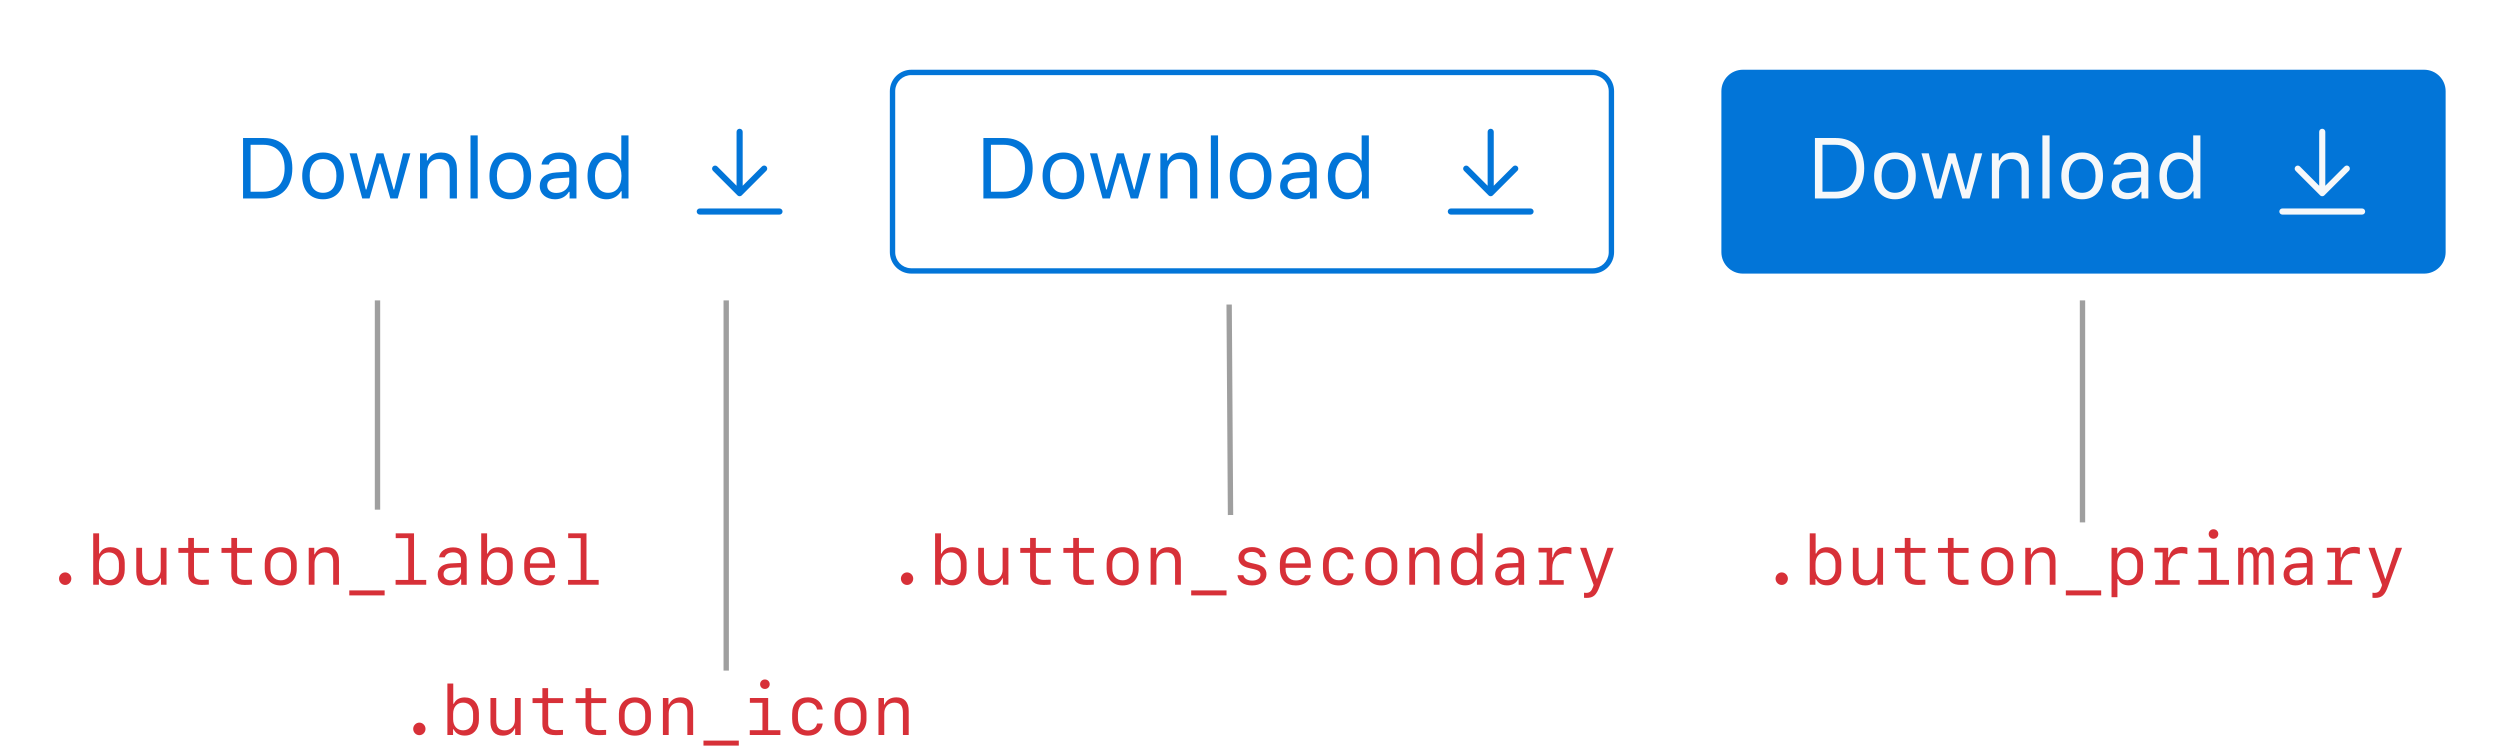
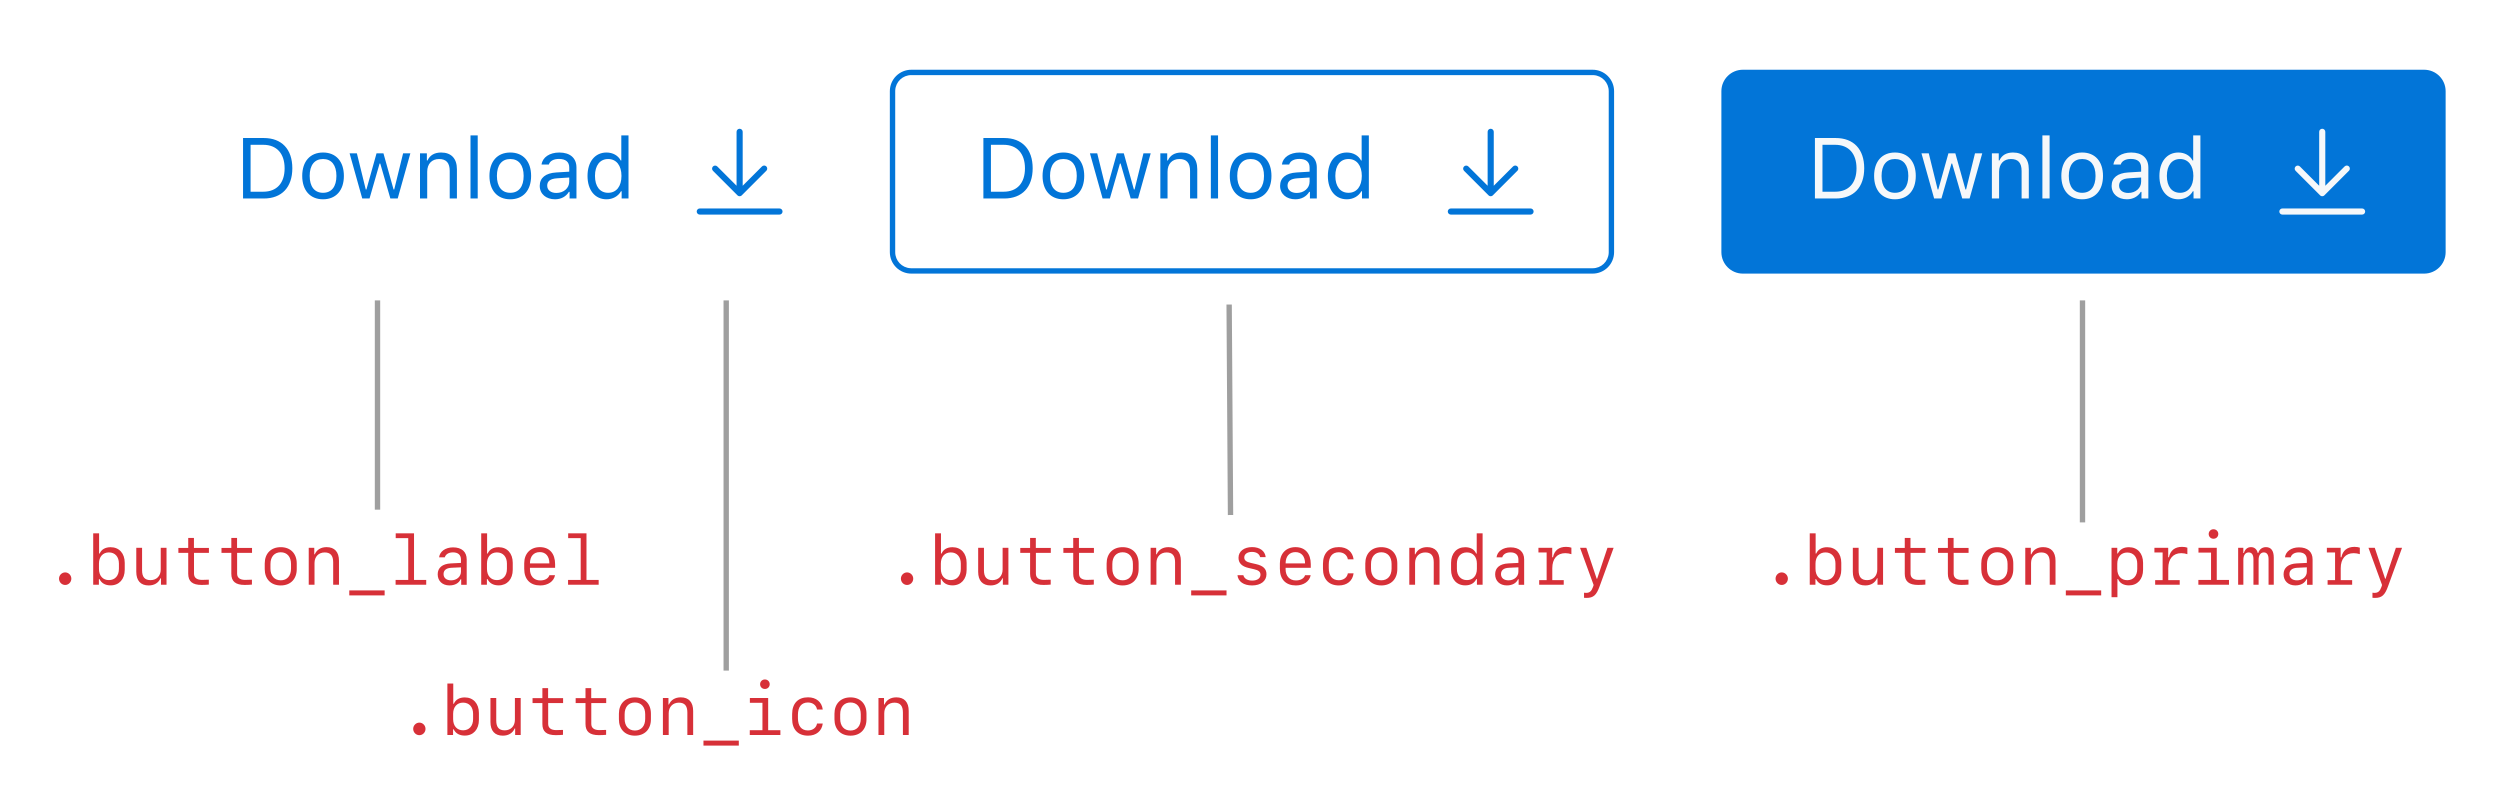
- <svg xmlns="http://www.w3.org/2000/svg" width="466" height="139">
+ <svg xmlns="http://www.w3.org/2000/svg" width="466" height="149">
  <g transform="translate(11 13)" fill="none" fill-rule="evenodd">
    <path d="M285.862 0a3.995 3.995 0 014.004 3.995v30.01A3.992 3.992 0 01285.862 38H158.87a3.995 3.995 0 01-4.003-3.995V3.995A3.992 3.992 0 01158.869 0h126.993zm0 1H158.87a2.992 2.992 0 00-2.998 2.818l-.005.177v30.01a2.994 2.994 0 002.827 2.99l.176.005h126.993a2.992 2.992 0 002.999-2.818l.005-.177V3.995a2.994 2.994 0 00-2.827-2.99L285.862 1z" fill="#0275D8" fill-rule="nonzero" />
    <path d="M176.17 24c3.352 0 5.32-2.086 5.32-5.64 0-3.547-1.976-5.633-5.32-5.633h-3.867V24h3.867zm-.093-1.266h-2.368v-8.742h2.368c2.5 0 3.976 1.625 3.976 4.383 0 2.75-1.46 4.36-3.976 4.36zm11.14 1.414c2.399 0 3.883-1.656 3.883-4.359 0-2.71-1.484-4.36-3.883-4.36-2.398 0-3.883 1.65-3.883 4.36 0 2.703 1.485 4.36 3.883 4.36zm0-1.21c-1.593 0-2.492-1.157-2.492-3.149 0-2 .899-3.148 2.492-3.148 1.594 0 2.492 1.148 2.492 3.148 0 1.992-.898 3.148-2.492 3.148zM195.881 24l1.875-6.516h.125L199.764 24h1.367l2.36-8.422h-1.352l-1.656 6.735h-.125l-1.883-6.735h-1.289l-1.883 6.735h-.125l-1.656-6.735h-1.36l2.36 8.422h1.36zm10.75 0v-4.984c0-1.477.868-2.375 2.211-2.375 1.344 0 1.985.718 1.985 2.234V24h1.343v-5.453c0-2-1.054-3.117-2.945-3.117-1.289 0-2.11.547-2.531 1.476h-.125v-1.328h-1.281V24h1.343zm9.414 0V12.234h-1.343V24h1.343zm6.07.148c2.4 0 3.884-1.656 3.884-4.359 0-2.71-1.485-4.36-3.883-4.36-2.399 0-3.883 1.65-3.883 4.36 0 2.703 1.484 4.36 3.883 4.36zm0-1.21c-1.593 0-2.491-1.157-2.491-3.149 0-2 .898-3.148 2.492-3.148 1.593 0 2.492 1.148 2.492 3.148 0 1.992-.899 3.148-2.492 3.148zm8.337 1.21c1.125 0 2.047-.492 2.593-1.39h.125V24h1.282v-5.766c0-1.75-1.149-2.804-3.203-2.804-1.797 0-3.125.89-3.305 2.242h1.36c.187-.664.89-1.047 1.898-1.047 1.257 0 1.906.57 1.906 1.61V19l-2.43.148c-1.96.118-3.07.985-3.07 2.493 0 1.539 1.21 2.507 2.844 2.507zm.25-1.18c-.977 0-1.703-.5-1.703-1.359 0-.843.562-1.289 1.843-1.375l2.266-.148v.773c0 1.203-1.024 2.11-2.406 2.11zm9.351 1.18c1.164 0 2.164-.554 2.696-1.492h.125V24h1.28V12.234h-1.343v4.672h-.117c-.477-.922-1.469-1.476-2.64-1.476-2.141 0-3.54 1.718-3.54 4.36 0 2.648 1.383 4.358 3.54 4.358zm.313-1.21c-1.54 0-2.461-1.18-2.461-3.149 0-1.96.93-3.148 2.46-3.148 1.524 0 2.477 1.218 2.477 3.148 0 1.945-.945 3.148-2.476 3.148zM266.857 11a.571.571 0 00-.562.571v10.052l-3.593-3.594a.571.571 0 00-.807.808l4.568 4.57.006.005.001.001.018.017.024.02v.002l.016.01.001.002.027.019.003.001a.269.269 0 00.02.013l.002.001.024.013.003.002a.165.165 0 00.02.01h.004l.023.011.003.002.026.009h.004l.02.008h.004l.025.007h.004a.228.228 0 00.023.006h.004a.356.356 0 00.024.004h.003a.314.314 0 00.027.003h.032l.013.001h.015a.556.556 0 00.05-.004h-.002.007-.004a.527.527 0 00.04-.006h-.004l.031-.006h-.004a.452.452 0 00.025-.006l-.004.001.038-.011h-.004l.025-.008-.004.001a.332.332 0 00.034-.014l-.004.001a.813.813 0 00.047-.023l-.003.002.003-.003-.002.002a.473.473 0 00.035-.022l-.002.002.024-.017-.002.001a.656.656 0 00.038-.03l.003-.003.026-.023 4.567-4.57a.57.57 0 00-.398-.98h-.017a.57.57 0 00-.392.172l-3.592 3.595V11.58v-.008a.57.57 0 00-.571-.571h-.009V11zm-7.412 14.858h-.008a.57.57 0 100 1.142H274.295a.57.57 0 100-1.142h-14.85z" fill="#0275D8" fill-rule="nonzero" />
    <rect fill="#0275D8" x="309.866" width="135" height="38" rx="4" />
    <path d="M331.17 24c3.352 0 5.32-2.086 5.32-5.64 0-3.547-1.976-5.633-5.32-5.633h-3.867V24h3.867zm-.093-1.266h-2.368v-8.742h2.368c2.5 0 3.976 1.625 3.976 4.383 0 2.75-1.46 4.36-3.976 4.36zm11.14 1.414c2.399 0 3.883-1.656 3.883-4.359 0-2.71-1.484-4.36-3.883-4.36-2.398 0-3.883 1.65-3.883 4.36 0 2.703 1.485 4.36 3.883 4.36zm0-1.21c-1.593 0-2.492-1.157-2.492-3.149 0-2 .899-3.148 2.492-3.148 1.594 0 2.492 1.148 2.492 3.148 0 1.992-.898 3.148-2.492 3.148zM350.881 24l1.875-6.516h.125L354.764 24h1.367l2.36-8.422h-1.352l-1.656 6.735h-.125l-1.883-6.735h-1.289l-1.883 6.735h-.125l-1.656-6.735h-1.36l2.36 8.422h1.36zm10.75 0v-4.984c0-1.477.868-2.375 2.211-2.375 1.344 0 1.985.718 1.985 2.234V24h1.343v-5.453c0-2-1.054-3.117-2.945-3.117-1.289 0-2.11.547-2.531 1.476h-.125v-1.328h-1.281V24h1.343zm9.414 0V12.234h-1.343V24h1.343zm6.07.148c2.4 0 3.884-1.656 3.884-4.359 0-2.71-1.485-4.36-3.883-4.36-2.399 0-3.883 1.65-3.883 4.36 0 2.703 1.484 4.36 3.883 4.36zm0-1.21c-1.593 0-2.491-1.157-2.491-3.149 0-2 .898-3.148 2.492-3.148 1.593 0 2.492 1.148 2.492 3.148 0 1.992-.899 3.148-2.492 3.148zm8.337 1.21c1.125 0 2.047-.492 2.593-1.39h.125V24h1.282v-5.766c0-1.75-1.149-2.804-3.203-2.804-1.797 0-3.125.89-3.305 2.242h1.36c.187-.664.89-1.047 1.898-1.047 1.257 0 1.906.57 1.906 1.61V19l-2.43.148c-1.96.118-3.07.985-3.07 2.493 0 1.539 1.21 2.507 2.844 2.507zm.25-1.18c-.977 0-1.703-.5-1.703-1.359 0-.843.562-1.289 1.843-1.375l2.266-.148v.773c0 1.203-1.024 2.11-2.406 2.11zm9.351 1.18c1.164 0 2.164-.554 2.696-1.492h.125V24h1.28V12.234h-1.343v4.672h-.117c-.477-.922-1.469-1.476-2.64-1.476-2.141 0-3.54 1.718-3.54 4.36 0 2.648 1.383 4.358 3.54 4.358zm.313-1.21c-1.54 0-2.461-1.18-2.461-3.149 0-1.96.93-3.148 2.46-3.148 1.524 0 2.477 1.218 2.477 3.148 0 1.945-.945 3.148-2.476 3.148zM421.857 11a.571.571 0 00-.562.571v10.052l-3.593-3.594a.571.571 0 00-.807.808l4.568 4.57.006.005.001.001.018.017.024.02v.002l.016.01.001.002.027.019.003.001a.269.269 0 00.02.013l.002.001.024.013.003.002a.165.165 0 00.02.01h.004l.023.011.003.002.026.009h.004l.02.008h.004l.025.007h.004a.228.228 0 00.023.006h.004a.356.356 0 00.024.004h.003a.314.314 0 00.027.003h.032l.013.001h.015a.556.556 0 00.05-.004h-.002.007-.004a.527.527 0 00.04-.006h-.004l.031-.006h-.004a.452.452 0 00.025-.006l-.004.001.038-.011h-.004l.025-.008-.004.001a.332.332 0 00.034-.014l-.004.001a.813.813 0 00.047-.023l-.003.002.003-.003-.002.002a.473.473 0 00.035-.022l-.002.002.024-.017-.002.001a.656.656 0 00.038-.03l.003-.003.026-.023 4.567-4.57a.57.57 0 00-.398-.98h-.017a.57.57 0 00-.392.172l-3.592 3.595V11.58v-.008a.57.57 0 00-.571-.571h-.009V11zm-7.412 14.858h-.008a.57.57 0 100 1.142H429.295a.57.57 0 100-1.142h-14.85z" fill="#F6F8FA" fill-rule="nonzero" />
    <path d="M38.17 24c3.352 0 5.32-2.086 5.32-5.64 0-3.547-1.976-5.633-5.32-5.633h-3.867V24h3.867zm-.093-1.266h-2.368v-8.742h2.368c2.5 0 3.976 1.625 3.976 4.383 0 2.75-1.46 4.36-3.976 4.36zm11.14 1.414c2.399 0 3.883-1.656 3.883-4.359 0-2.71-1.484-4.36-3.883-4.36-2.398 0-3.883 1.65-3.883 4.36 0 2.703 1.485 4.36 3.883 4.36zm0-1.21c-1.593 0-2.492-1.157-2.492-3.149 0-2 .899-3.148 2.492-3.148 1.594 0 2.492 1.148 2.492 3.148 0 1.992-.898 3.148-2.492 3.148zM57.881 24l1.875-6.516h.125L61.764 24h1.367l2.36-8.422h-1.352l-1.656 6.735h-.125l-1.883-6.735h-1.289l-1.883 6.735h-.125l-1.656-6.735h-1.36L56.523 24h1.36zm10.75 0v-4.984c0-1.477.868-2.375 2.211-2.375 1.344 0 1.985.718 1.985 2.234V24h1.343v-5.453c0-2-1.054-3.117-2.945-3.117-1.289 0-2.11.547-2.531 1.476h-.125v-1.328h-1.281V24h1.343zm9.414 0V12.234h-1.343V24h1.343zm6.07.148c2.4 0 3.884-1.656 3.884-4.359 0-2.71-1.485-4.36-3.883-4.36-2.399 0-3.883 1.65-3.883 4.36 0 2.703 1.484 4.36 3.883 4.36zm0-1.21c-1.593 0-2.491-1.157-2.491-3.149 0-2 .898-3.148 2.492-3.148 1.593 0 2.492 1.148 2.492 3.148 0 1.992-.899 3.148-2.492 3.148zm8.337 1.21c1.125 0 2.047-.492 2.593-1.39h.125V24h1.282v-5.766c0-1.75-1.149-2.804-3.203-2.804-1.797 0-3.125.89-3.305 2.242h1.36c.187-.664.89-1.047 1.898-1.047 1.257 0 1.906.57 1.906 1.61V19l-2.43.148c-1.96.118-3.07.985-3.07 2.493 0 1.539 1.21 2.507 2.844 2.507zm.25-1.18c-.977 0-1.703-.5-1.703-1.359 0-.843.562-1.289 1.843-1.375l2.266-.148v.773c0 1.203-1.024 2.11-2.406 2.11zm9.351 1.18c1.164 0 2.164-.554 2.696-1.492h.125V24h1.28V12.234h-1.343v4.672h-.117c-.477-.922-1.469-1.476-2.64-1.476-2.141 0-3.54 1.718-3.54 4.36 0 2.648 1.383 4.358 3.54 4.358zm.313-1.21c-1.54 0-2.461-1.18-2.461-3.149 0-1.96.93-3.148 2.46-3.148 1.524 0 2.477 1.218 2.477 3.148 0 1.945-.945 3.148-2.476 3.148zM126.857 11a.571.571 0 00-.562.571v10.052l-3.593-3.594a.571.571 0 00-.807.808l4.568 4.57.006.005.001.001.018.017.024.02v.002l.016.01.001.002.027.019.003.001a.269.269 0 00.02.013l.002.001.024.013.003.002a.165.165 0 00.02.01h.004l.023.011.003.002.026.009h.004l.02.008h.004l.025.007h.004a.228.228 0 00.023.006h.004a.356.356 0 00.024.004h.003a.314.314 0 00.027.003h.032l.013.001h.015a.556.556 0 00.05-.004h-.002.007-.004a.527.527 0 00.04-.006h-.004l.031-.006h-.004a.452.452 0 00.025-.006l-.004.001.038-.011h-.004l.025-.008-.004.001a.332.332 0 00.034-.014l-.004.001a.813.813 0 00.047-.023l-.003.002.003-.003-.002.002a.473.473 0 00.035-.022l-.002.002.024-.017-.002.001a.656.656 0 00.038-.03l.003-.003.026-.023 4.567-4.57a.57.57 0 00-.398-.98h-.017a.57.57 0 00-.392.172l-3.592 3.595V11.58v-.008a.57.57 0 00-.571-.571h-.009V11zM119.445 25.858h-.008a.57.57 0 100 1.142H134.295a.57.57 0 100-1.142h-14.85z" fill="#0275D8" fill-rule="nonzero" />
    <path d="M158.077 96.038c.628 0 1.149-.527 1.149-1.174 0-.641-.52-1.168-1.15-1.168-.628 0-1.148.527-1.148 1.168 0 .647.52 1.174 1.149 1.174zm8.467.076c1.594 0 2.635-1.149 2.635-2.92v-1.282c0-1.765-1.041-2.913-2.635-2.913-.996 0-1.726.425-2.03 1.18h-.115v-3.77H163.3V96h1.06v-1.054h.12c.356.762 1.08 1.168 2.063 1.168zm-.317-.984c-1.13 0-1.853-.812-1.853-2.088v-.99c0-1.27.723-2.082 1.853-2.082 1.143 0 1.866.812 1.866 2.082v.99c0 1.27-.723 2.088-1.866 2.088zm7.414.997c1.047 0 1.835-.482 2.203-1.34h.089V96h1.034v-6.887h-1.079v4.056c0 1.174-.762 1.968-1.898 1.968-1.073 0-1.58-.584-1.58-1.828v-4.196h-1.08v4.469c0 1.65.813 2.545 2.311 2.545zm9.87-.095c.33 0 1.169-.032 1.34-.064v-.914c-.184.02-.876.038-1.263.038-.971 0-1.498-.406-1.498-1.155v-3.885h2.78v-.92h-2.793v-1.866h-1.066v1.866h-1.835v.92h1.835v3.898c0 1.434.793 2.082 2.5 2.082zm8.037 0c.33 0 1.168-.032 1.34-.064v-.914c-.185.02-.877.038-1.264.038-.971 0-1.498-.406-1.498-1.155v-3.885h2.78v-.92h-2.793v-1.866h-1.066v1.866h-1.835v.92h1.835v3.898c0 1.434.793 2.082 2.5 2.082zm6.71.095c1.821 0 2.983-1.187 2.983-3.047v-1.04c0-1.86-1.162-3.048-2.984-3.048-1.821 0-2.983 1.187-2.983 3.047v1.041c0 1.86 1.162 3.047 2.983 3.047zm0-.959c-1.181 0-1.918-.831-1.918-2.19v-.844c0-1.352.737-2.19 1.917-2.19 1.181 0 1.917.838 1.917 2.19v.845c0 1.358-.736 2.19-1.917 2.19zm6.296.832v-4.056c0-1.174.762-1.968 1.898-1.968 1.073 0 1.58.584 1.58 1.828V96h1.08v-4.469c0-1.65-.813-2.545-2.31-2.545-1.048 0-1.835.482-2.203 1.34h-.09v-1.213h-1.034V96h1.08zm13.07 1.98v-.933h-6.589v.933h6.589zm4.754-1.853c1.632 0 2.692-.825 2.692-2.095 0-.996-.61-1.58-1.949-1.885l-.971-.222c-.863-.19-1.219-.489-1.219-1.016 0-.628.565-1.034 1.441-1.034.806 0 1.384.368 1.51.97h1.042c-.127-1.148-1.098-1.866-2.533-1.866-1.517 0-2.533.8-2.533 1.994 0 .977.616 1.606 1.86 1.891l1.022.235c.876.197 1.213.489 1.213 1.035 0 .66-.597 1.085-1.536 1.085-.89 0-1.499-.368-1.657-1.003h-1.098c.12 1.181 1.155 1.911 2.716 1.911zm8.183 0c1.447 0 2.539-.768 2.748-1.904h-1.047c-.19.603-.832.97-1.701.97-1.175 0-1.924-.812-1.924-2.075v-.28h4.691v-.672c0-1.993-1.054-3.18-2.844-3.18-1.752 0-2.913 1.193-2.913 3.009v1.034c0 1.962 1.098 3.098 2.99 3.098zm1.7-4.107h-3.624c0-1.32.692-2.107 1.841-2.107 1.11 0 1.784.793 1.784 2.107zm6.304 4.107c1.523 0 2.57-.857 2.742-2.26h-1.066c-.134.787-.806 1.289-1.695 1.289-1.2 0-1.866-.813-1.866-2.292v-.622c0-1.479.666-2.298 1.866-2.298.889 0 1.561.508 1.695 1.314h1.066c-.178-1.415-1.219-2.279-2.742-2.279-1.873 0-2.964 1.15-2.964 3.124v.9c0 1.975 1.091 3.124 2.964 3.124zm7.91 0c1.82 0 2.983-1.187 2.983-3.047v-1.04c0-1.86-1.162-3.048-2.984-3.048s-2.983 1.187-2.983 3.047v1.041c0 1.86 1.161 3.047 2.983 3.047zm0-.959c-1.182 0-1.918-.831-1.918-2.19v-.844c0-1.352.736-2.19 1.917-2.19 1.18 0 1.917.838 1.917 2.19v.845c0 1.358-.736 2.19-1.917 2.19zm6.296.832v-4.056c0-1.174.762-1.968 1.898-1.968 1.073 0 1.58.584 1.58 1.828V96h1.08v-4.469c0-1.65-.813-2.545-2.31-2.545-1.048 0-1.835.482-2.204 1.34h-.088v-1.213h-1.035V96h1.079zm9.344.114c.984 0 1.707-.406 2.063-1.168h.12V96h1.06v-9.591h-1.098v3.77h-.114c-.298-.755-1.035-1.18-2.031-1.18-1.594 0-2.635 1.148-2.635 2.913v1.282c0 1.771 1.041 2.92 2.635 2.92zm.317-.984c-1.136 0-1.866-.818-1.866-2.088v-.99c0-1.27.73-2.082 1.866-2.082 1.13 0 1.86.812 1.86 2.082v.99c0 1.276-.73 2.088-1.86 2.088zm7.452.99c1.003 0 1.752-.412 2.082-1.148h.108v1.034h1.029V91.29c0-1.435-.927-2.26-2.546-2.26-1.41 0-2.475.756-2.602 1.86h1.06c.177-.59.736-.927 1.53-.927.958 0 1.485.476 1.485 1.34v.622l-1.892.095c-1.568.083-2.444.806-2.444 2.025 0 1.25.876 2.076 2.19 2.076zm.311-.945c-.87 0-1.409-.445-1.409-1.168 0-.717.508-1.13 1.473-1.174l1.77-.083v.813c0 .92-.793 1.612-1.834 1.612zM280.48 96v-.863h-2.133v-2.222c0-1.752.901-2.806 2.425-2.806.374 0 .818.077 1.136.19v-1.212c-.229-.095-.603-.152-.997-.152-1.327 0-2.183.66-2.437 1.936h-.14v-1.758h-2.57v.863h1.529v5.16h-1.39V96h4.577zm4.246 2.45c1.276 0 1.854-.501 2.457-2.196l2.596-7.141h-1.15l-1.922 5.763h-.083l-1.93-5.763h-1.174l2.533 6.931-.12.375c-.286.8-.642 1.092-1.29 1.092-.101 0-.298-.007-.38-.026v.946c.095.013.304.02.463.02zM1.149 96.038c.628 0 1.149-.527 1.149-1.174 0-.641-.52-1.168-1.15-1.168-.627 0-1.148.527-1.148 1.168 0 .647.52 1.174 1.149 1.174zm8.468.076c1.593 0 2.634-1.149 2.634-2.92v-1.282c0-1.765-1.041-2.913-2.634-2.913-.997 0-1.727.425-2.032 1.18h-.114v-3.77H6.373V96h1.06v-1.054h.12c.356.762 1.08 1.168 2.064 1.168zm-.318-.984c-1.13 0-1.853-.812-1.853-2.088v-.99c0-1.27.723-2.082 1.853-2.082 1.143 0 1.867.812 1.867 2.082v.99c0 1.27-.724 2.088-1.867 2.088zm7.414.997c1.048 0 1.835-.482 2.203-1.34h.089V96h1.035v-6.887h-1.08v4.056c0 1.174-.761 1.968-1.898 1.968-1.072 0-1.58-.584-1.58-1.828v-4.196h-1.08v4.469c0 1.65.813 2.545 2.311 2.545zm9.871-.095c.33 0 1.168-.032 1.34-.064v-.914c-.185.02-.877.038-1.264.038-.971 0-1.498-.406-1.498-1.155v-3.885h2.78v-.92H25.15v-1.866h-1.066v1.866h-1.834v.92h1.834v3.898c0 1.434.793 2.082 2.501 2.082zm8.036 0c.33 0 1.168-.032 1.34-.064v-.914c-.185.02-.877.038-1.264.038-.97 0-1.498-.406-1.498-1.155v-3.885h2.78v-.92h-2.792v-1.866h-1.067v1.866h-1.834v.92h1.834v3.898c0 1.434.794 2.082 2.501 2.082zm6.71.095c1.821 0 2.983-1.187 2.983-3.047v-1.04c0-1.86-1.162-3.048-2.983-3.048-1.822 0-2.984 1.187-2.984 3.047v1.041c0 1.86 1.162 3.047 2.984 3.047zm0-.959c-1.181 0-1.917-.831-1.917-2.19v-.844c0-1.352.736-2.19 1.917-2.19 1.18 0 1.917.838 1.917 2.19v.845c0 1.358-.737 2.19-1.917 2.19zm6.296.832v-4.056c0-1.174.762-1.968 1.898-1.968 1.073 0 1.581.584 1.581 1.828V96h1.08v-4.469c0-1.65-.813-2.545-2.311-2.545-1.048 0-1.835.482-2.203 1.34h-.089v-1.213h-1.035V96h1.08zm13.07 1.98v-.933h-6.589v.933h6.59zm7.75-1.98v-.895h-2.272v-8.696H62.76v.895h2.336v7.801H62.74V96h5.707zm4.33.12c1.003 0 1.752-.412 2.082-1.148h.108v1.034h1.028V91.29c0-1.435-.927-2.26-2.545-2.26-1.41 0-2.476.756-2.603 1.86h1.06c.178-.59.737-.927 1.53-.927.959 0 1.485.476 1.485 1.34v.622l-1.891.095c-1.568.083-2.444.806-2.444 2.025 0 1.25.876 2.076 2.19 2.076zm.31-.945c-.869 0-1.408-.445-1.408-1.168 0-.717.508-1.13 1.472-1.174l1.771-.083v.813c0 .92-.793 1.612-1.834 1.612zm8.856.94c1.593 0 2.634-1.15 2.634-2.92v-1.283c0-1.765-1.04-2.913-2.634-2.913-.997 0-1.727.425-2.031 1.18h-.115v-3.77h-1.098V96h1.06v-1.054h.12c.356.762 1.08 1.168 2.064 1.168zm-.317-.985c-1.13 0-1.854-.812-1.854-2.088v-.99c0-1.27.724-2.082 1.854-2.082 1.142 0 1.866.812 1.866 2.082v.99c0 1.27-.724 2.088-1.866 2.088zm8.08.997c1.447 0 2.54-.768 2.749-1.904h-1.048c-.19.603-.831.97-1.7.97-1.175 0-1.924-.812-1.924-2.075v-.28h4.69v-.672c0-1.993-1.053-3.18-2.843-3.18-1.752 0-2.914 1.193-2.914 3.009v1.034c0 1.962 1.098 3.098 2.99 3.098zm1.701-4.107h-3.624c0-1.32.692-2.107 1.84-2.107 1.111 0 1.784.793 1.784 2.107zm9.185 3.98v-.895H98.32v-8.696h-3.415v.895h2.336v7.801h-2.355V96h5.706zM67.167 124.038c.628 0 1.149-.527 1.149-1.174 0-.641-.52-1.168-1.149-1.168-.628 0-1.149.527-1.149 1.168 0 .647.52 1.174 1.149 1.174zm8.468.076c1.593 0 2.634-1.149 2.634-2.92v-1.282c0-1.765-1.041-2.913-2.634-2.913-.997 0-1.727.425-2.031 1.18h-.115v-3.77h-1.098V124h1.06v-1.054h.12c.356.762 1.08 1.168 2.064 1.168zm-.318-.984c-1.13 0-1.853-.812-1.853-2.088v-.99c0-1.27.724-2.082 1.853-2.082 1.143 0 1.867.812 1.867 2.082v.99c0 1.27-.724 2.088-1.867 2.088zm7.414.997c1.048 0 1.835-.482 2.203-1.34h.089V124h1.035v-6.887h-1.08v4.056c0 1.174-.761 1.968-1.897 1.968-1.073 0-1.581-.584-1.581-1.828v-4.196h-1.08v4.469c0 1.65.813 2.545 2.311 2.545zm9.871-.095c.33 0 1.168-.032 1.34-.064v-.914c-.185.02-.877.038-1.264.038-.971 0-1.498-.406-1.498-1.155v-3.885h2.78v-.92h-2.793v-1.866h-1.066v1.866h-1.834v.92H90.1v3.898c0 1.434.794 2.082 2.501 2.082zm8.036 0c.33 0 1.168-.032 1.34-.064v-.914c-.185.02-.876.038-1.264.038-.97 0-1.498-.406-1.498-1.155v-3.885h2.78v-.92h-2.792v-1.866h-1.067v1.866h-1.834v.92h1.834v3.898c0 1.434.794 2.082 2.501 2.082zm6.71.095c1.821 0 2.983-1.187 2.983-3.047v-1.04c0-1.86-1.162-3.048-2.983-3.048-1.822 0-2.984 1.187-2.984 3.047v1.041c0 1.86 1.162 3.047 2.984 3.047zm0-.959c-1.181 0-1.917-.831-1.917-2.19v-.844c0-1.352.736-2.19 1.917-2.19 1.18 0 1.917.838 1.917 2.19v.845c0 1.358-.737 2.19-1.917 2.19zm6.297.832v-4.056c0-1.174.761-1.968 1.897-1.968 1.073 0 1.581.584 1.581 1.828V124h1.08v-4.469c0-1.65-.813-2.545-2.311-2.545-1.048 0-1.835.482-2.203 1.34h-.089v-1.213h-1.035V124h1.08zm13.07 1.98v-.933h-6.59v.933h6.59zm4.862-10.556c.507 0 .895-.38.895-.888a.872.872 0 00-.895-.883.872.872 0 00-.895.883c0 .507.387.888.895.888zm2.888 8.576v-.895h-2.279v-5.992h-3.409v.895h2.343v5.097h-2.362V124h5.707zm5.154.127c1.524 0 2.57-.857 2.742-2.26h-1.066c-.133.787-.806 1.289-1.695 1.289-1.2 0-1.866-.813-1.866-2.292v-.622c0-1.479.666-2.298 1.866-2.298.889 0 1.562.508 1.695 1.314h1.066c-.177-1.415-1.218-2.279-2.742-2.279-1.872 0-2.964 1.15-2.964 3.124v.9c0 1.975 1.092 3.124 2.964 3.124zm7.91 0c1.821 0 2.983-1.187 2.983-3.047v-1.04c0-1.86-1.162-3.048-2.984-3.048-1.821 0-2.983 1.187-2.983 3.047v1.041c0 1.86 1.162 3.047 2.983 3.047zm0-.959c-1.181 0-1.918-.831-1.918-2.19v-.844c0-1.352.737-2.19 1.917-2.19 1.181 0 1.917.838 1.917 2.19v.845c0 1.358-.736 2.19-1.917 2.19zm6.296.832v-4.056c0-1.174.762-1.968 1.898-1.968 1.073 0 1.58.584 1.58 1.828V124h1.08v-4.469c0-1.65-.813-2.545-2.31-2.545-1.048 0-1.835.482-2.203 1.34h-.09v-1.213h-1.034V124h1.08zM321.113 96.038c.628 0 1.149-.527 1.149-1.174 0-.641-.52-1.168-1.15-1.168-.628 0-1.148.527-1.148 1.168 0 .647.52 1.174 1.149 1.174zm8.468.076c1.593 0 2.634-1.149 2.634-2.92v-1.282c0-1.765-1.041-2.913-2.634-2.913-.997 0-1.727.425-2.032 1.18h-.114v-3.77h-1.098V96h1.06v-1.054h.12c.356.762 1.08 1.168 2.064 1.168zm-.318-.984c-1.13 0-1.853-.812-1.853-2.088v-.99c0-1.27.723-2.082 1.853-2.082 1.143 0 1.866.812 1.866 2.082v.99c0 1.27-.723 2.088-1.866 2.088zm7.414.997c1.048 0 1.835-.482 2.203-1.34h.089V96h1.034v-6.887h-1.079v4.056c0 1.174-.761 1.968-1.898 1.968-1.072 0-1.58-.584-1.58-1.828v-4.196h-1.08v4.469c0 1.65.813 2.545 2.311 2.545zm9.87-.095c.33 0 1.169-.032 1.34-.064v-.914c-.184.02-.876.038-1.263.038-.971 0-1.498-.406-1.498-1.155v-3.885h2.78v-.92h-2.793v-1.866h-1.066v1.866h-1.835v.92h1.835v3.898c0 1.434.793 2.082 2.5 2.082zm8.037 0c.33 0 1.168-.032 1.34-.064v-.914c-.185.02-.877.038-1.264.038-.971 0-1.498-.406-1.498-1.155v-3.885h2.78v-.92h-2.793v-1.866h-1.066v1.866h-1.834v.92h1.834v3.898c0 1.434.793 2.082 2.501 2.082zm6.71.095c1.821 0 2.983-1.187 2.983-3.047v-1.04c0-1.86-1.162-3.048-2.984-3.048-1.821 0-2.983 1.187-2.983 3.047v1.041c0 1.86 1.162 3.047 2.983 3.047zm0-.959c-1.181 0-1.918-.831-1.918-2.19v-.844c0-1.352.737-2.19 1.917-2.19 1.181 0 1.917.838 1.917 2.19v.845c0 1.358-.736 2.19-1.917 2.19zm6.296.832v-4.056c0-1.174.762-1.968 1.898-1.968 1.073 0 1.58.584 1.58 1.828V96h1.08v-4.469c0-1.65-.813-2.545-2.31-2.545-1.048 0-1.835.482-2.203 1.34h-.09v-1.213h-1.034V96h1.08zm13.07 1.98v-.933h-6.589v.933h6.59zm3.028.343v-3.39h.12c.299.756 1.029 1.181 2.025 1.181 1.594 0 2.635-1.149 2.635-2.913v-1.283c0-1.77-1.041-2.92-2.635-2.92-.983 0-1.7.407-2.062 1.169h-.115v-1.054h-1.066v9.21h1.098zm1.834-3.174c-1.136 0-1.86-.812-1.86-2.088v-.99c0-1.27.724-2.082 1.86-2.082 1.137 0 1.86.812 1.86 2.082v.99c0 1.27-.723 2.088-1.86 2.088zm9.776.851v-.863h-2.133v-2.222c0-1.752.901-2.806 2.425-2.806.374 0 .819.077 1.136.19v-1.212c-.228-.095-.603-.152-.997-.152-1.326 0-2.183.66-2.437 1.936h-.14v-1.758h-2.57v.863h1.53v5.16h-1.39V96h4.576zm6.297-8.576c.508 0 .895-.38.895-.888a.872.872 0 00-.895-.883.872.872 0 00-.895.883c0 .507.387.888.895.888zM404.483 96v-.895h-2.279v-5.992h-3.409v.895h2.343v5.097h-2.362V96h5.707zm2.679 0v-4.646c0-.857.38-1.384.99-1.384.584 0 .889.438.889 1.27V96h.964v-4.646c0-.857.369-1.384.972-1.384.577 0 .882.438.882 1.276V96h.971v-5.072c0-1.276-.501-1.942-1.46-1.942-.692 0-1.244.419-1.422 1.079h-.114c-.146-.68-.603-1.08-1.25-1.08-.648 0-1.143.407-1.314 1.099h-.115v-.971h-.965V96h.972zm9.686.12c1.003 0 1.752-.412 2.082-1.148h.108v1.034h1.028V91.29c0-1.435-.926-2.26-2.545-2.26-1.41 0-2.476.756-2.603 1.86h1.06c.178-.59.737-.927 1.53-.927.959 0 1.486.476 1.486 1.34v.622l-1.892.095c-1.568.083-2.444.806-2.444 2.025 0 1.25.876 2.076 2.19 2.076zm.311-.945c-.87 0-1.409-.445-1.409-1.168 0-.717.508-1.13 1.473-1.174l1.77-.083v.813c0 .92-.793 1.612-1.834 1.612zm10.283.825v-.863h-2.132v-2.222c0-1.752.9-2.806 2.424-2.806.375 0 .82.077 1.137.19v-1.212c-.229-.095-.603-.152-.997-.152-1.327 0-2.184.66-2.437 1.936h-.14v-1.758h-2.57v.863h1.529v5.16h-1.39V96h4.576zm4.247 2.45c1.276 0 1.853-.501 2.457-2.196l2.596-7.141h-1.15l-1.923 5.763h-.082l-1.93-5.763h-1.174l2.533 6.931-.121.375c-.286.8-.641 1.092-1.289 1.092-.101 0-.298-.007-.38-.026v.946c.095.013.304.02.463.02z" fill="#D73038" fill-rule="nonzero" />
    <path fill="#9F9F9F" fill-rule="nonzero" d="M217.612 43.77l1-.006.257 39.233-1 .006zM376.677 43h1v41.376h-1zM59.866 43v39h-1V43zM124.866 43v69h-1V43z" />
  </g>
</svg>
